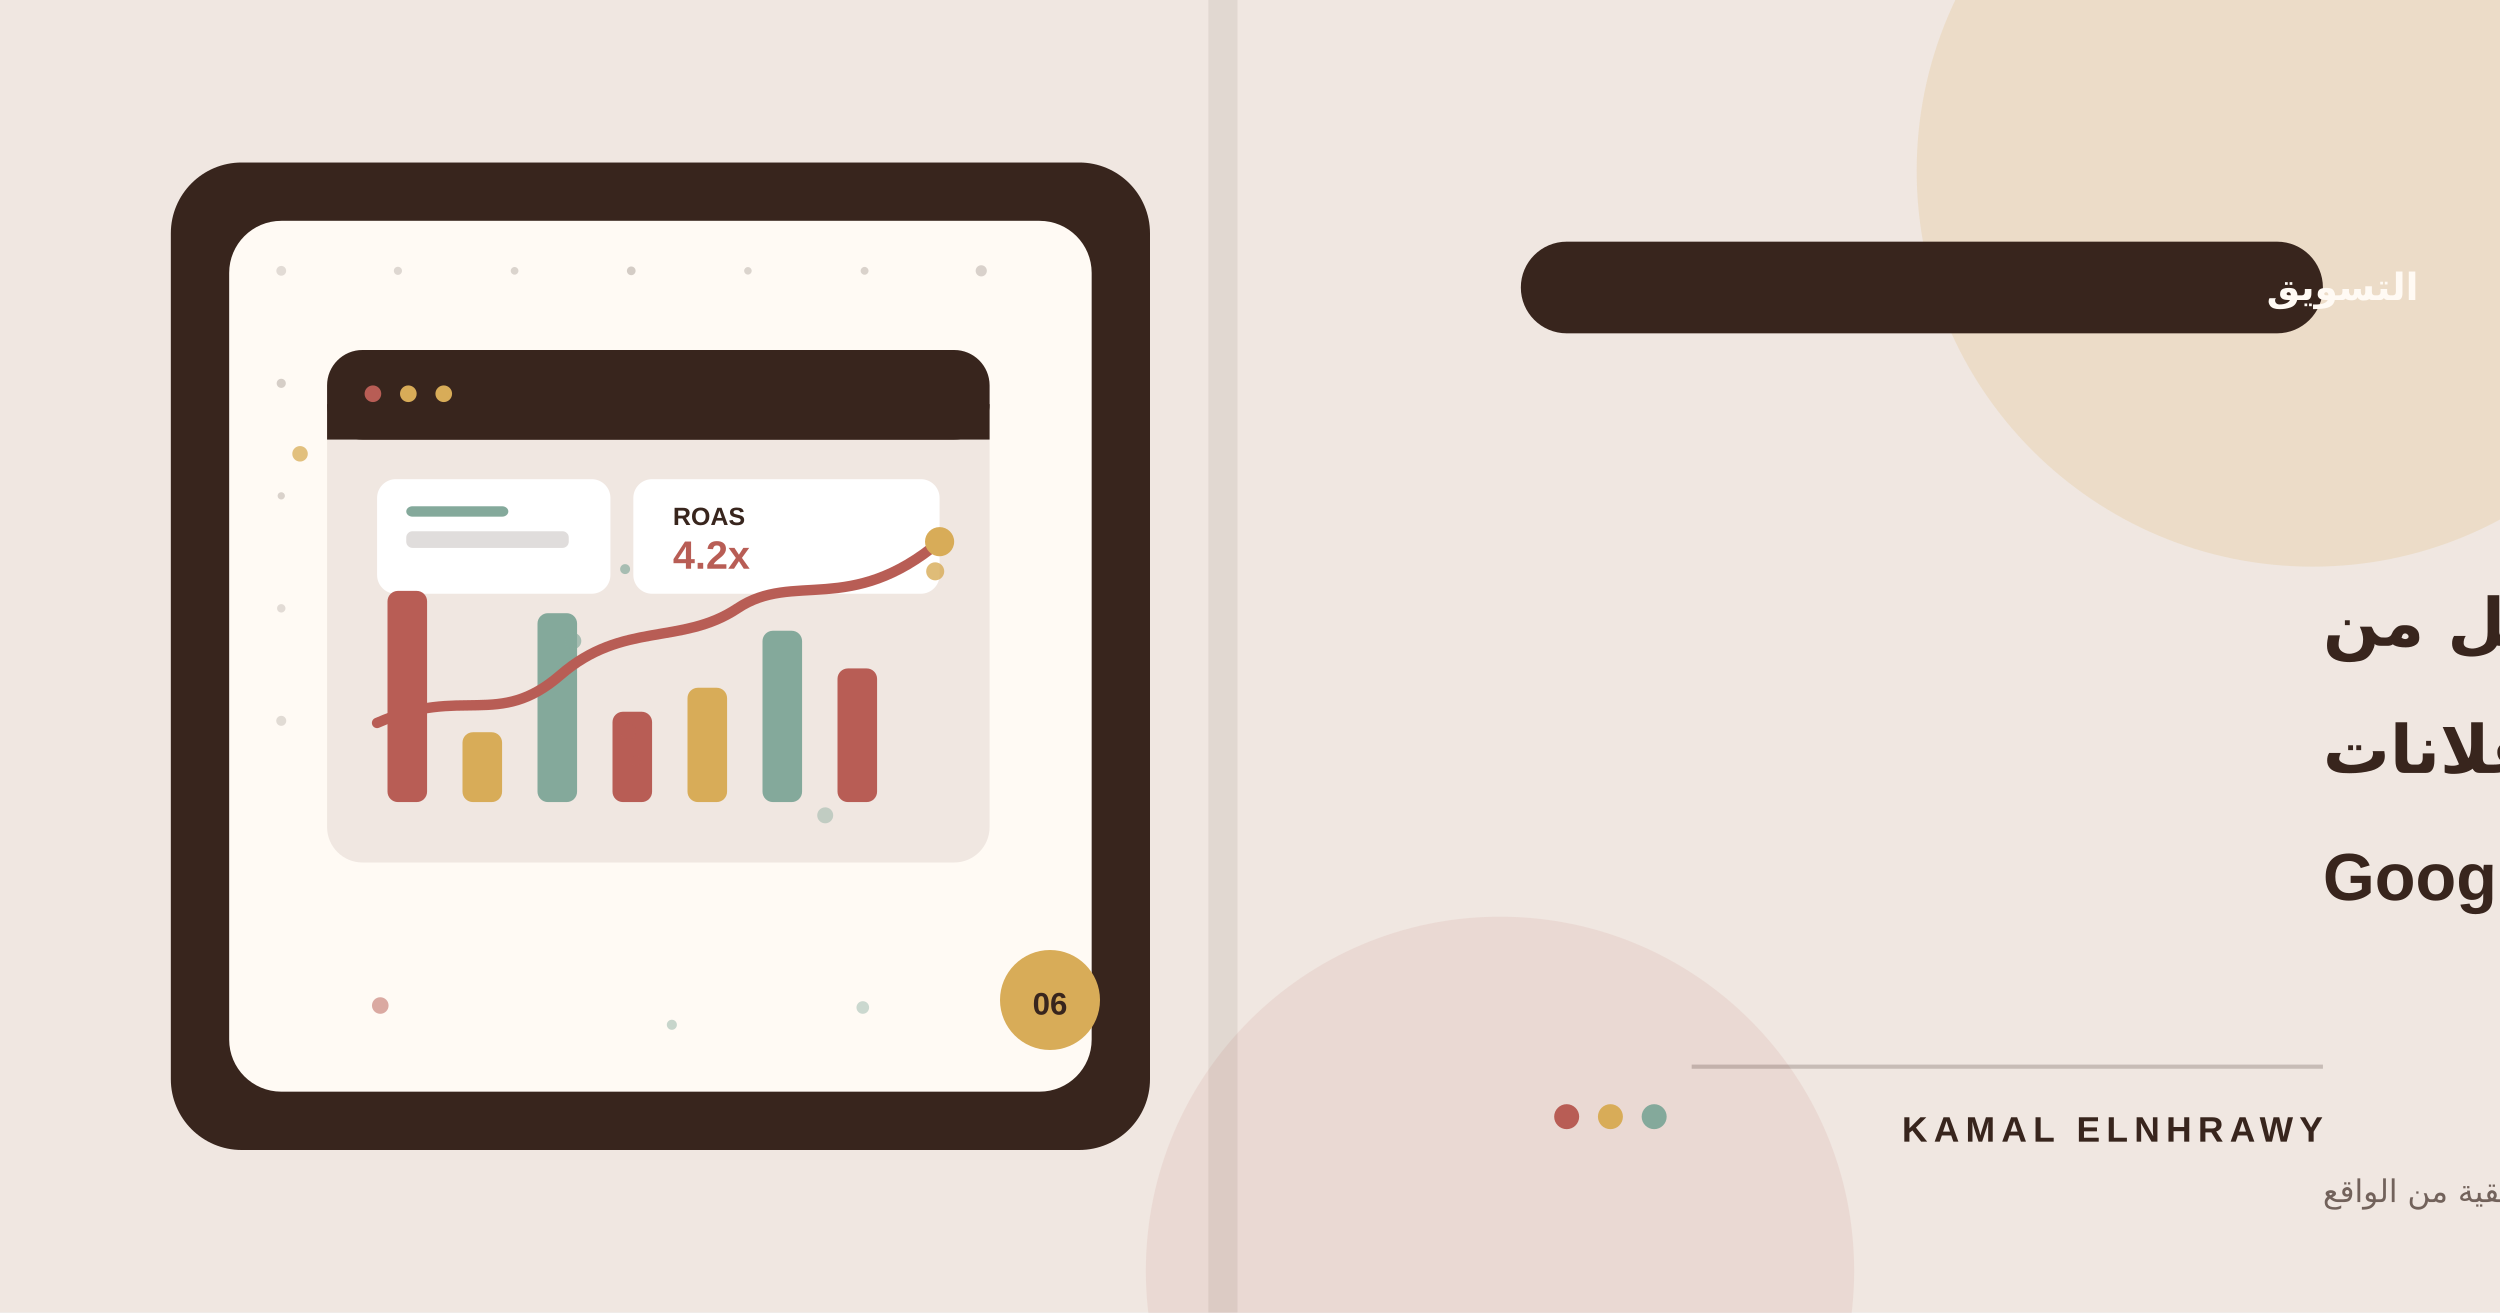
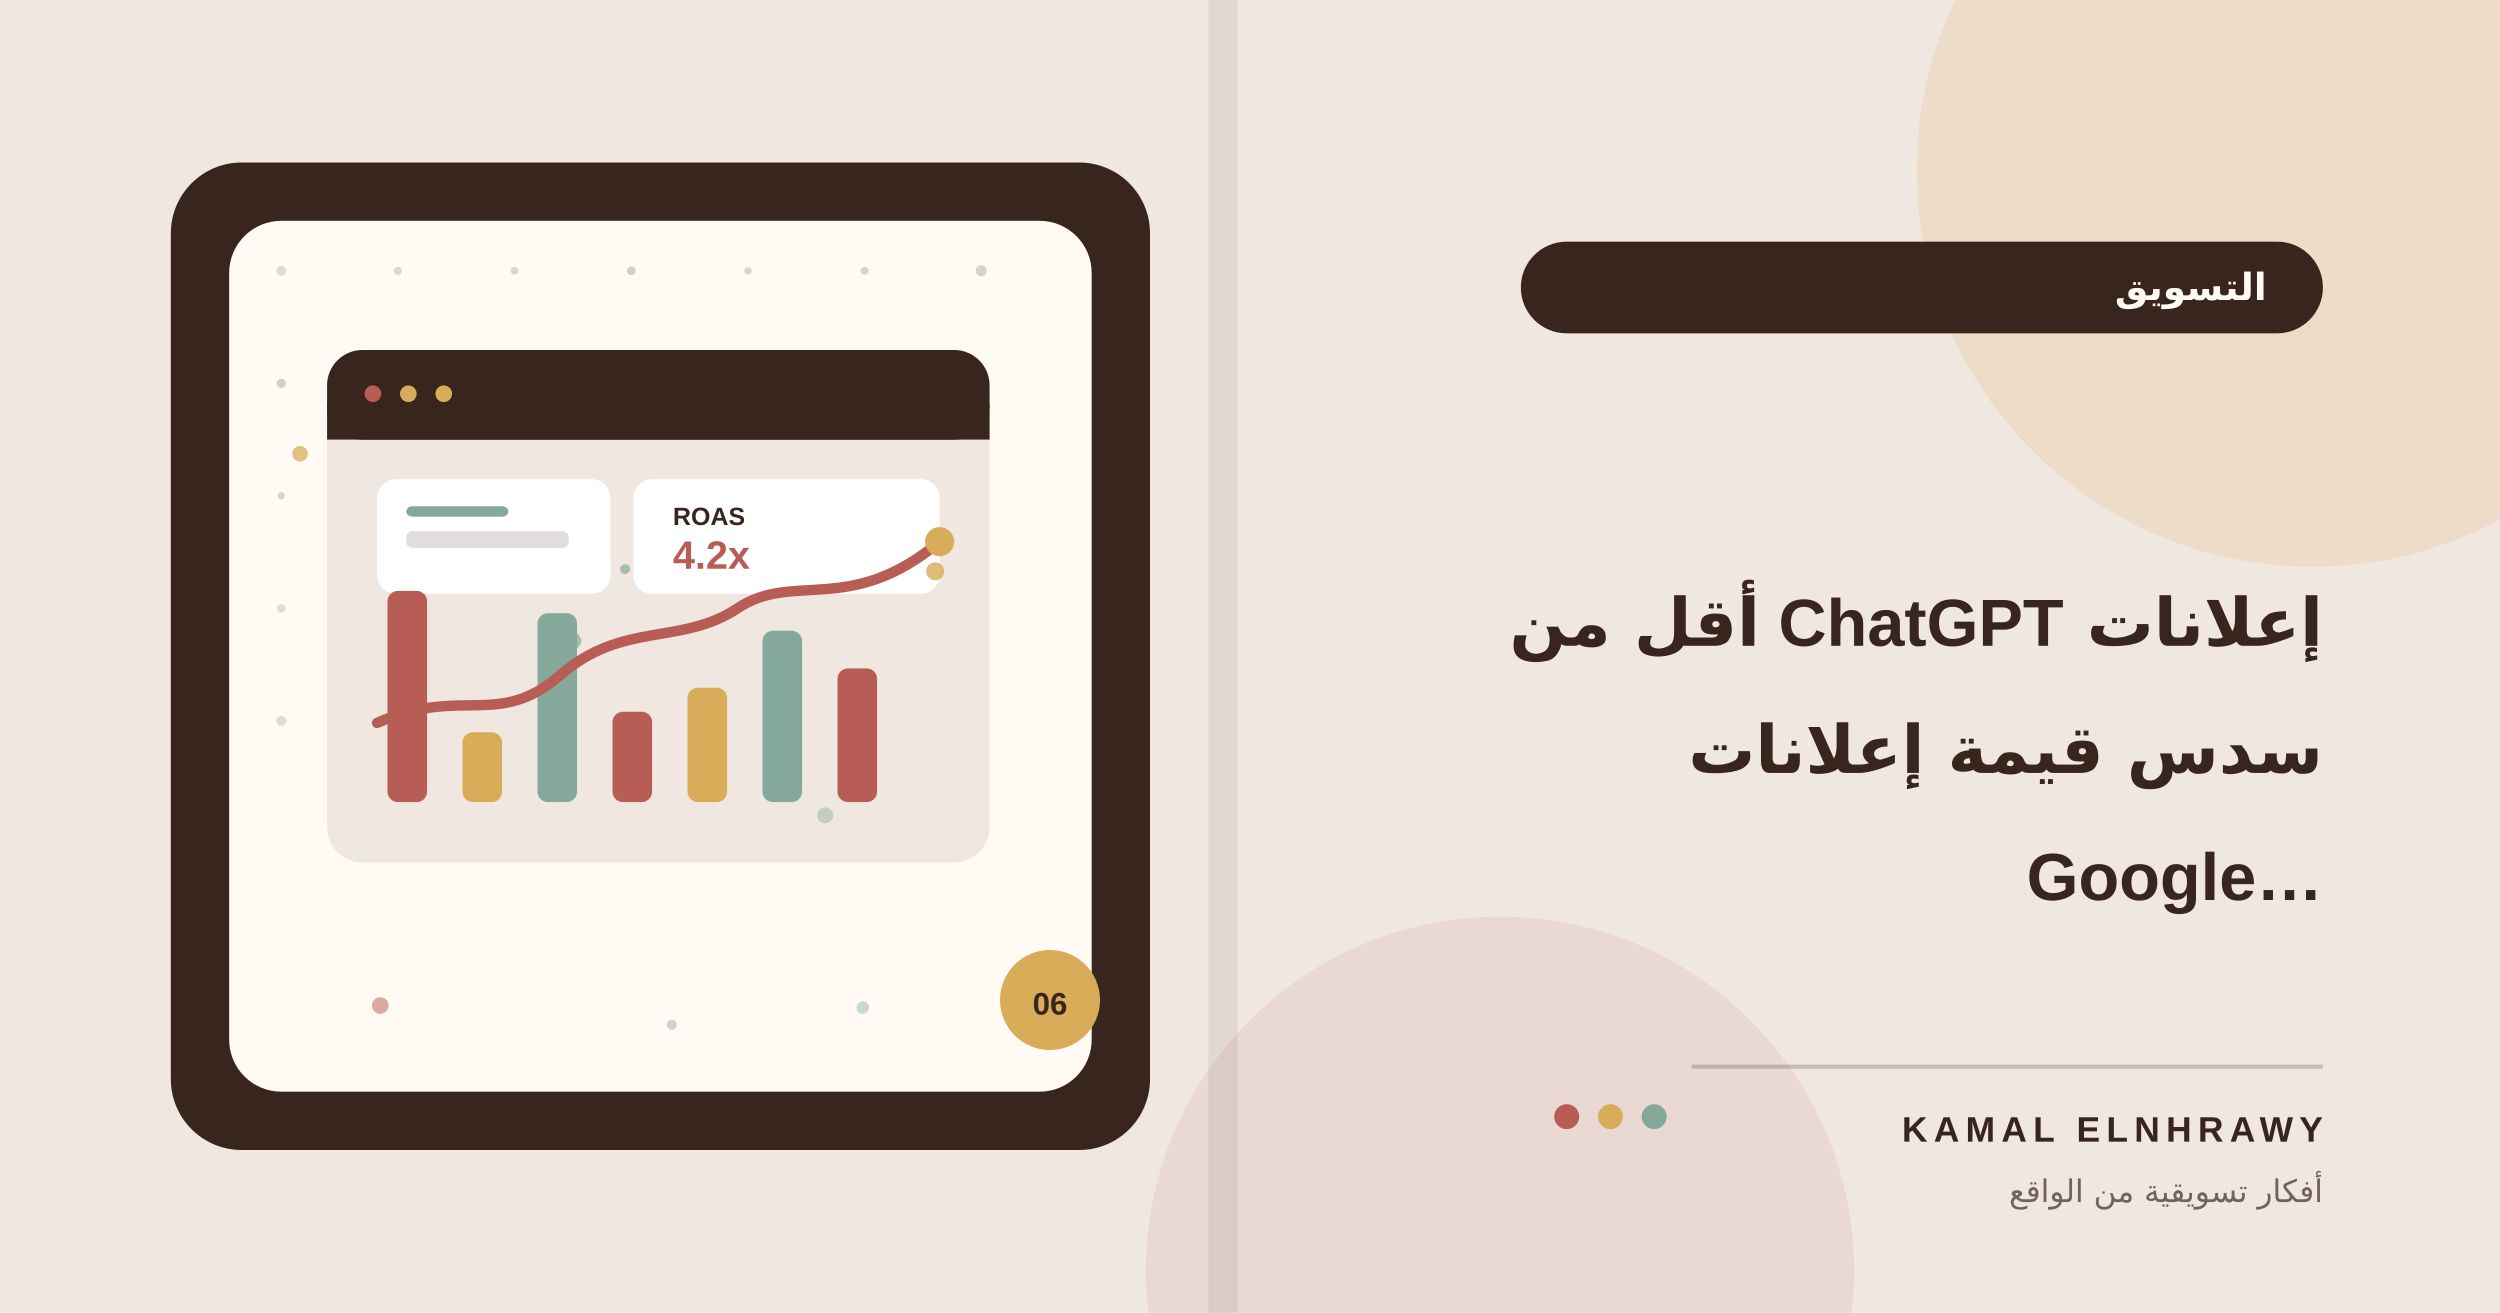
<svg xmlns="http://www.w3.org/2000/svg" width="1200" height="630" viewBox="0 0 1200 630" role="img" aria-labelledby="title desc">
  <rect width="1200" height="630" fill="#F0E7E1" />
  <circle cx="1110" cy="82" r="190" fill="#D8AC58" opacity="0.18" />
  <circle cx="720" cy="610" r="170" fill="#B85D55" opacity="0.10" />
  <path d="M580 0 H594 V630 H580 Z" fill="#38251D" opacity="0.08" />
  <g>
    <rect x="82" y="78" width="470" height="474" rx="34" fill="#38251D" />
    <rect x="110" y="106" width="414" height="418" rx="25" fill="#FFFAF4" />
    <circle cx="135" cy="130" r="2.355" fill="#38251D" opacity="0.147" />
    <circle cx="135" cy="184" r="2.196" fill="#38251D" opacity="0.209" />
    <circle cx="135" cy="238" r="1.751" fill="#38251D" opacity="0.188" />
    <circle cx="135" cy="292" r="2.018" fill="#38251D" opacity="0.146" />
    <circle cx="135" cy="346" r="2.406" fill="#38251D" opacity="0.152" />
    <circle cx="191" cy="130" r="1.954" fill="#38251D" opacity="0.167" />
    <circle cx="191" cy="184" r="1.727" fill="#38251D" opacity="0.219" />
    <circle cx="191" cy="238" r="1.64" fill="#38251D" opacity="0.152" />
    <circle cx="191" cy="292" r="1.65" fill="#38251D" opacity="0.208" />
    <circle cx="191" cy="346" r="2.411" fill="#38251D" opacity="0.141" />
    <circle cx="247" cy="130" r="1.846" fill="#38251D" opacity="0.182" />
    <circle cx="247" cy="184" r="2.022" fill="#38251D" opacity="0.165" />
    <circle cx="247" cy="238" r="1.822" fill="#38251D" opacity="0.145" />
    <circle cx="247" cy="292" r="1.937" fill="#38251D" opacity="0.134" />
    <circle cx="247" cy="346" r="2.248" fill="#38251D" opacity="0.161" />
    <circle cx="303" cy="130" r="2.09" fill="#38251D" opacity="0.216" />
    <circle cx="303" cy="184" r="2.181" fill="#38251D" opacity="0.155" />
    <circle cx="303" cy="238" r="2.72" fill="#38251D" opacity="0.209" />
    <circle cx="303" cy="292" r="2.297" fill="#38251D" opacity="0.199" />
    <circle cx="303" cy="346" r="1.951" fill="#38251D" opacity="0.183" />
    <circle cx="359" cy="130" r="1.807" fill="#38251D" opacity="0.183" />
    <circle cx="359" cy="184" r="2.136" fill="#38251D" opacity="0.135" />
    <circle cx="359" cy="238" r="2.17" fill="#38251D" opacity="0.216" />
    <circle cx="359" cy="292" r="2.244" fill="#38251D" opacity="0.197" />
    <circle cx="359" cy="346" r="2.275" fill="#38251D" opacity="0.124" />
    <circle cx="415" cy="130" r="1.887" fill="#38251D" opacity="0.191" />
    <circle cx="415" cy="184" r="2.414" fill="#38251D" opacity="0.13" />
    <circle cx="415" cy="238" r="2.078" fill="#38251D" opacity="0.2" />
    <circle cx="415" cy="292" r="2.304" fill="#38251D" opacity="0.126" />
    <circle cx="415" cy="346" r="2.523" fill="#38251D" opacity="0.13" />
    <circle cx="471" cy="130" r="2.689" fill="#38251D" opacity="0.192" />
    <circle cx="471" cy="184" r="2.729" fill="#38251D" opacity="0.157" />
    <circle cx="471" cy="238" r="2.381" fill="#38251D" opacity="0.201" />
    <circle cx="471" cy="292" r="2.533" fill="#38251D" opacity="0.194" />
    <circle cx="471" cy="346" r="2.073" fill="#38251D" opacity="0.126" />
    <rect x="157" y="168" width="318" height="246" rx="17" fill="#F0E7E1" />
    <rect x="157" y="168" width="318" height="43" rx="17" fill="#38251D" />
    <rect x="157" y="194" width="318" height="17" rx="0" fill="#38251D" />
    <circle cx="179" cy="189" r="4" fill="#B85D55" />
    <circle cx="196" cy="189" r="4" fill="#D8AC58" />
    <circle cx="213" cy="189" r="4" fill="#D8AC58" />
    <rect x="181" y="230" width="112" height="55" rx="9" fill="#FFFFFF" />
    <rect x="304" y="230" width="147" height="55" rx="9" fill="#FFFFFF" />
    <rect x="195" y="243" width="49" height="5" rx="3" fill="#84A99B" />
    <rect x="195" y="255" width="78" height="8" rx="3" fill="#38251D" opacity="0.16" />
    <text x="323" y="252" font-family="Arial, sans-serif" font-size="12" font-weight="700" fill="#38251D">ROAS</text>
    <text x="323" y="273" font-family="Arial, sans-serif" font-size="19" font-weight="700" fill="#B85D55">4.2x</text>
    <rect x="186" y="283.621" width="19" height="101.379" rx="5" fill="#B85D55" />
    <rect x="222" y="351.471" width="19" height="33.529" rx="5" fill="#D8AC58" />
    <rect x="258" y="294.32" width="19" height="90.68" rx="5" fill="#84A99B" />
    <rect x="294" y="341.636" width="19" height="43.364" rx="5" fill="#B85D55" />
    <rect x="330" y="330.12" width="19" height="54.88" rx="5" fill="#D8AC58" />
    <rect x="366" y="302.759" width="19" height="82.241" rx="5" fill="#84A99B" />
    <rect x="402" y="320.842" width="19" height="64.158" rx="5" fill="#B85D55" />
    <path d="M181 347 C222 329 239 350 269 324 S327 310 354 292 S408 296 451 260" fill="none" stroke="#B85D55" stroke-width="5" stroke-linecap="round" />
    <circle cx="451" cy="260" r="7" fill="#D8AC58" />
    <circle cx="301.474" cy="351.033" r="3.783" fill="#B85D55" opacity="0.455" />
    <circle cx="414.142" cy="483.597" r="3.033" fill="#84A99B" opacity="0.422" />
    <circle cx="182.532" cy="482.651" r="3.981" fill="#B85D55" opacity="0.523" />
    <circle cx="396.101" cy="391.361" r="3.836" fill="#84A99B" opacity="0.44" />
    <circle cx="144.02" cy="217.831" r="3.722" fill="#D8AC58" opacity="0.753" />
    <circle cx="322.491" cy="491.895" r="2.419" fill="#84A99B" opacity="0.459" />
    <circle cx="275.124" cy="307.679" r="3.905" fill="#84A99B" opacity="0.675" />
    <circle cx="448.897" cy="274.241" r="4.336" fill="#D8AC58" opacity="0.805" />
    <circle cx="304.975" cy="365.164" r="2.48" fill="#B85D55" opacity="0.551" />
    <circle cx="300.055" cy="273.171" r="2.392" fill="#84A99B" opacity="0.672" />
    <circle cx="504" cy="480" r="24" fill="#D8AC58" />
    <text x="504" y="487" font-family="Arial, sans-serif" font-size="15" font-weight="700" fill="#38251D" text-anchor="middle">06</text>
  </g>
  <rect x="730" y="116" width="385" height="44" rx="22" fill="#38251D" />
-   <text x="1088" y="144" text-anchor="end" direction="rtl" unicode-bidi="plaintext" font-family="Arial, sans-serif" font-size="18" font-weight="700" fill="#FFFAF4">التسويق</text>
-   <text x="1115" y="310" text-anchor="end" direction="rtl" unicode-bidi="plaintext" font-family="Arial, sans-serif" font-size="32" font-weight="700" fill="#38251D">إعلانات ChatGPT أقل من</text>
-   <text x="1115" y="371" text-anchor="end" direction="rtl" unicode-bidi="plaintext" font-family="Arial, sans-serif" font-size="32" font-weight="700" fill="#38251D">سدس قيمة إعلانات</text>
-   <text x="1115" y="432" text-anchor="end" direction="rtl" unicode-bidi="plaintext" font-family="Arial, sans-serif" font-size="32" font-weight="700" fill="#38251D">Google…</text>
+   <text x="1088" y="144" text-anchor="start" direction="rtl" unicode-bidi="plaintext" font-family="Arial, sans-serif" font-size="18" font-weight="700" fill="#FFFAF4">التسويق</text>
+   <text x="1115" y="310" text-anchor="start" direction="rtl" unicode-bidi="plaintext" font-family="Arial, sans-serif" font-size="32" font-weight="700" fill="#38251D">إعلانات ChatGPT أقل من</text>
+   <text x="1115" y="371" text-anchor="start" direction="rtl" unicode-bidi="plaintext" font-family="Arial, sans-serif" font-size="32" font-weight="700" fill="#38251D">سدس قيمة إعلانات</text>
+   <text x="1115" y="432" text-anchor="end" font-family="Arial, sans-serif" font-size="32" font-weight="700" fill="#38251D">Google…</text>
  <line x1="812" y1="512" x2="1115" y2="512" stroke="#38251D" stroke-width="2" opacity="0.22" />
  <text x="1115" y="548" text-anchor="end" font-family="Arial, sans-serif" font-size="17" font-weight="700" letter-spacing="3" fill="#38251D">KAMAL ELNHRAWY</text>
-   <text x="1115" y="577" text-anchor="end" direction="rtl" unicode-bidi="plaintext" font-family="Arial, sans-serif" font-size="15" fill="#38251D" opacity="0.68">أفكار تسويقية من الواقع</text>
+   <text x="1115" y="577" text-anchor="start" direction="rtl" unicode-bidi="plaintext" font-family="Arial, sans-serif" font-size="15" fill="#38251D" opacity="0.68">أفكار تسويقية من الواقع</text>
  <circle cx="752" cy="536" r="6" fill="#B85D55" />
  <circle cx="773" cy="536" r="6" fill="#D8AC58" />
  <circle cx="794" cy="536" r="6" fill="#84A99B" />
</svg>
